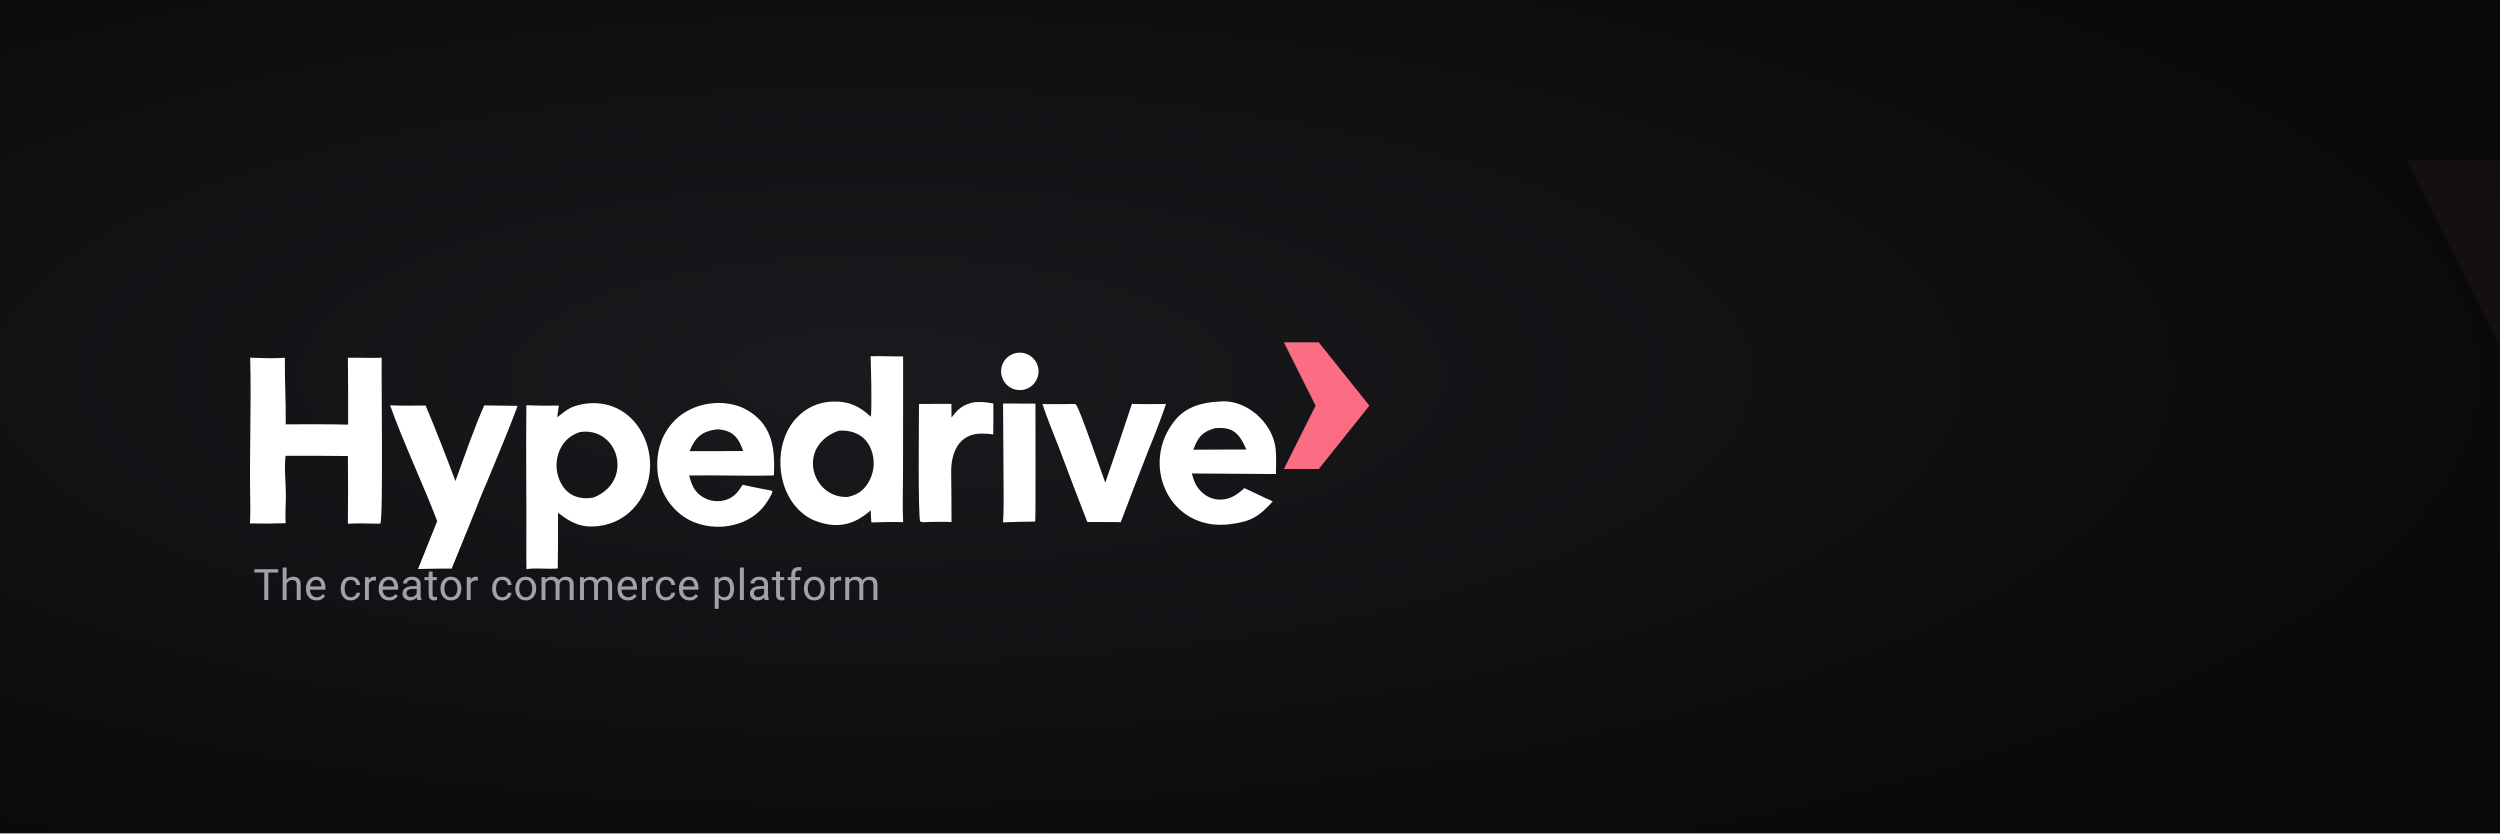
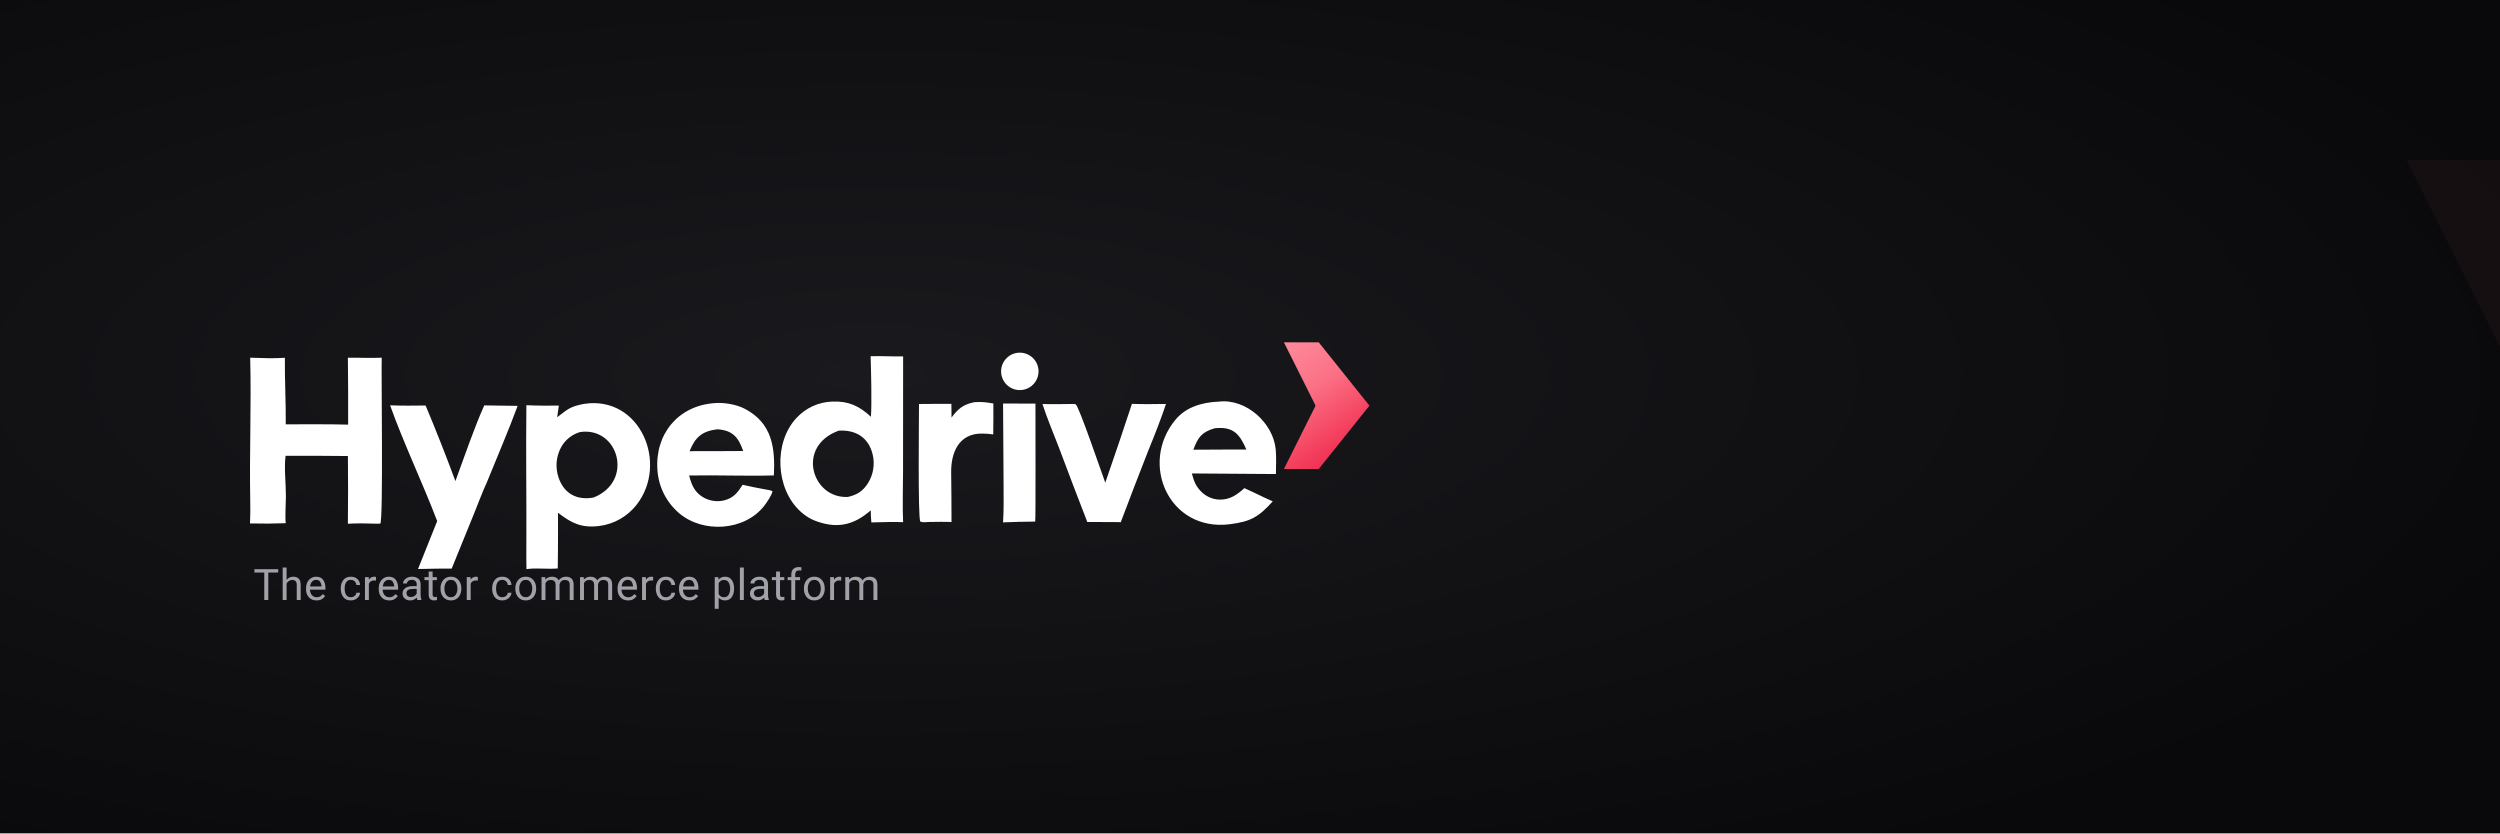
<svg xmlns="http://www.w3.org/2000/svg" viewBox="0 0 1500 500" fill="none">
  <defs>
-     <linearGradient id="acc" x1="0" y1="0" x2="1500" y2="500" gradientUnits="userSpaceOnUse">
-       <stop offset="0" stop-color="#fb7185" />
-       <stop offset=".5" stop-color="#f43f5e" />
-       <stop offset="1" stop-color="#e11d48" />
-     </linearGradient>
    <radialGradient id="glow" cx="35%" cy="45%" r="70%">
      <stop offset="0" stop-color="#1a1a1e" />
      <stop offset="1" stop-color="#09090b" />
    </radialGradient>
+     <linearGradient id="bacc" x1="0" y1="0" x2="1500" y2="500" gradientUnits="userSpaceOnUse">
+       <stop offset="0" stop-color="#ff8a9b" />
+       <stop offset=".35" stop-color="#fb7185" />
+       <stop offset=".7" stop-color="#f43f5e" />
+       <stop offset="1" stop-color="#e11d48" />
+     </linearGradient>
  </defs>
  <rect width="1500" height="500" fill="url(#glow)" />
  <g transform="translate(1180 -80) scale(11)" opacity="0.05">
-     <path d="M24 16H46L78 56L46 96H24L44 56L24 16Z" fill="#fb7185" />
+     <path d="M24 16H46L78 56.0L46 96H24L44 56.0Z" fill="#fb7185" />
  </g>
  <g transform="translate(150 175) scale(0.95)">
    <defs>
-       <linearGradient id="accent" x1="24" y1="16" x2="78" y2="96" gradientUnits="userSpaceOnUse">
-         <stop offset="0" stop-color="#fb7185" />
-         <stop offset=".5" stop-color="#f43f5e" />
+       <linearGradient id="accent" x1="24.0" y1="16.0" x2="78.0" y2="96.0" gradientUnits="userSpaceOnUse">
+         <stop offset="0" stop-color="#ff8a9b" />
+         <stop offset=".35" stop-color="#fb7185" />
+         <stop offset=".7" stop-color="#f43f5e" />
        <stop offset="1" stop-color="#e11d48" />
      </linearGradient>
    </defs>
    <path fill="#ffffff" d="M391.99 40.78c6.26-.23 13.85.22 20.51.12l-.05 72.81c.02 9.77-.46 22.44.05 31.87-5.56-.32-14.28.07-20.07.16-.28-2.47-.3-5.14-.38-7.64-11.2 9.9-22.33 11.85-36.3 6.12a31 31 0 0 1-8.1-5.4c-15.78-14.4-17.08-43.35-2.56-59a32.2 32.2 0 0 1 22.8-10.41c10.22-.38 16.92 2.81 24.29 9.62.6-9.1.09-28.76-.2-38.25m-14.34 88.85c5.7-1.3 9.4-3.55 12.67-8.69a23.8 23.8 0 0 0 2.95-18.14c-2.59-10.78-10.75-15.65-21.4-15.02-27.3 9.84-16.87 43.15 5.78 41.85M211.17 70.84c35.33-5.25 53.27 37.71 33.05 63.67a35.5 35.5 0 0 1-23.84 13.5c-11.04 1.34-17.4-1.83-25.85-8.39l.01 13.33c.04 7.22-.1 14.63-.17 21.86-6.44.58-14.12-.51-19.76.45-.12-4.87-.1-9.85-.07-14.73.16-29.58-.35-59.25.02-88.82 7.1.32 13.4.33 20.52.26-.42 2.37-.73 4.95-1.06 7.35 6.96-5.4 8.47-6.87 17.15-8.48m5.82 59.17c25.77-10.23 15.72-44.95-8.56-41.34a20 20 0 0 0-12.23 10.15 23.8 23.8 0 0 0-1.35 18.47c3.44 10.35 11.66 14.62 22.14 12.72M61.82 41.72c7.37-.1 13.71.32 21.37-.01-.34 9.73 1.06 102.7-.9 104.78l-2.33.05c-5.9-.2-12.27-.32-18.14.03q.24-21.37.01-42.76-19.67-.23-39.35-.14c-1.03 7.2.24 18.09.2 25.77-.04 4.07-.61 13.47-.1 16.79q-11.28.43-22.58.15c.25-4.52.23-9.78.15-14.34C-.42 102.08.9 71.62.12 41.7c7.23.25 14.7.57 21.9.06-.13 13.76.68 27.74.56 42.02 13.3.06 26.01-.19 39.4.2q.08-21.14-.16-42.27M293.23 70.4c5.84-.59 13.96.8 19.15 3.5 17.55 9.13 19.32 24.79 18.5 42.15-17.48.53-35.82-.3-53.52.05 1.48 5.71 3.16 10.22 8.54 13.58a18 18 0 0 0 13.59 2.13c5.94-1.48 8.63-5.08 11.63-9.84 4.73 1.13 9.27 1.96 14.04 2.87 1.7.3 3.2.47 4.8 1.14-.06 2.1-3.73 7.41-5.15 9.24-12.33 15.89-38.59 17.58-53.75 4.72a39.2 39.2 0 0 1-13.71-26.96c-1.82-22.75 12.9-40.9 35.88-42.58m-15.61 30.34 17.16-.02 16.73-.09c-3.1-8.68-6.51-12.99-16.31-13.72-9.55 1.15-13.96 4.86-17.58 13.83M611.9 69.44c17.26-2.04 34.37 13.53 35.92 30.22.45 4.9.2 10.58.13 15.52l-53.09-.37c1.27 4.55 2.12 7.5 5.56 11.13a17 17 0 0 0 11.9 5.39c6.57.16 11.13-3.09 15.7-7.24 4.03 1.75 8.38 3.93 12.37 5.82l5.57 2.52c-8.8 9.7-13.68 12.81-27.38 14.48-38.07 4.61-57.16-38.2-34.04-66.07 6.6-7.95 16.74-10.97 27.35-11.4M595.8 99.82l19.6-.1h13.9c-4.36-9.92-8.23-14.63-19.93-13.47-8.16 2.36-10.6 5.58-13.57 13.57M88.48 71.78c7.67.3 14.74.23 22.43.12a1210 1210 0 0 1 18.82 47.73c5.39-14.68 11.94-33.8 18.22-47.8q10.55.06 21.08.3c-5.92 16.09-13.03 32.4-19.48 48.4-2.47 5.24-5.4 13.13-7.65 18.66l-14.52 35.73c-6.84-.12-14.36.15-21.26.24l12.1-30.27c-9.1-23.86-21.42-49.73-29.74-73.11M557.01 70.86c7 .3 14.46.12 21.51.06-2.82 8.6-7.7 21.04-11.17 29.43q-8.85 22.56-17.39 45.24c-6.7-.21-14.21.01-21.14-.12a4140 4140 0 0 1-17.8-46.69c-3.44-9.02-7.58-18.72-10.52-27.82 5.92.19 12.15.04 18.1-.01.99-.03 1.97-.13 2.91.23 1.88.73 16.47 43.61 18.67 49.46a3252 3252 0 0 0 16.83-49.78M457.43 69.8c4.75-.3 7.44 0 12.05.83.13 6.36-.03 13.14-.07 19.53a46 46 0 0 0-7.21-.54c-14.5-.05-19.51 11.96-19.35 24.56.14 10.42.19 20.9.21 31.33-3.96-.29-10.32-.07-14.46-.05-2.1.13-3.32.39-5.27-.24-1.55-2.97-.81-65.97-.8-74.28 6.5-.16 13.85 0 20.45-.06l.09 8.62c4.31-5.75 7.35-8.2 14.36-9.7M475.62 70.64q10.22.11 20.45.07c-.04 7.54.23 73.59-.16 74.5q-10.16.06-20.3.5c.53-7.47.33-16.24.33-23.84z" />
    <circle cx="486.2" cy="50.34" r="11.82" fill="#ffffff" />
    <g transform="translate(629 16)">
-       <path d="M24 16H46L78 56L46 96H24L44 56L24 16Z" fill="url(#acc)" />
+       <path d="M24 16H46L78 56.0L46 96H24L44 56.0Z" fill="url(#accent)" />
    </g>
  </g>
  <text x="152" y="360" font-family="-apple-system,Segoe UI,Roboto,sans-serif" font-size="26" fill="#a1a1aa" letter-spacing="0.3">The creator commerce platform</text>
</svg>
